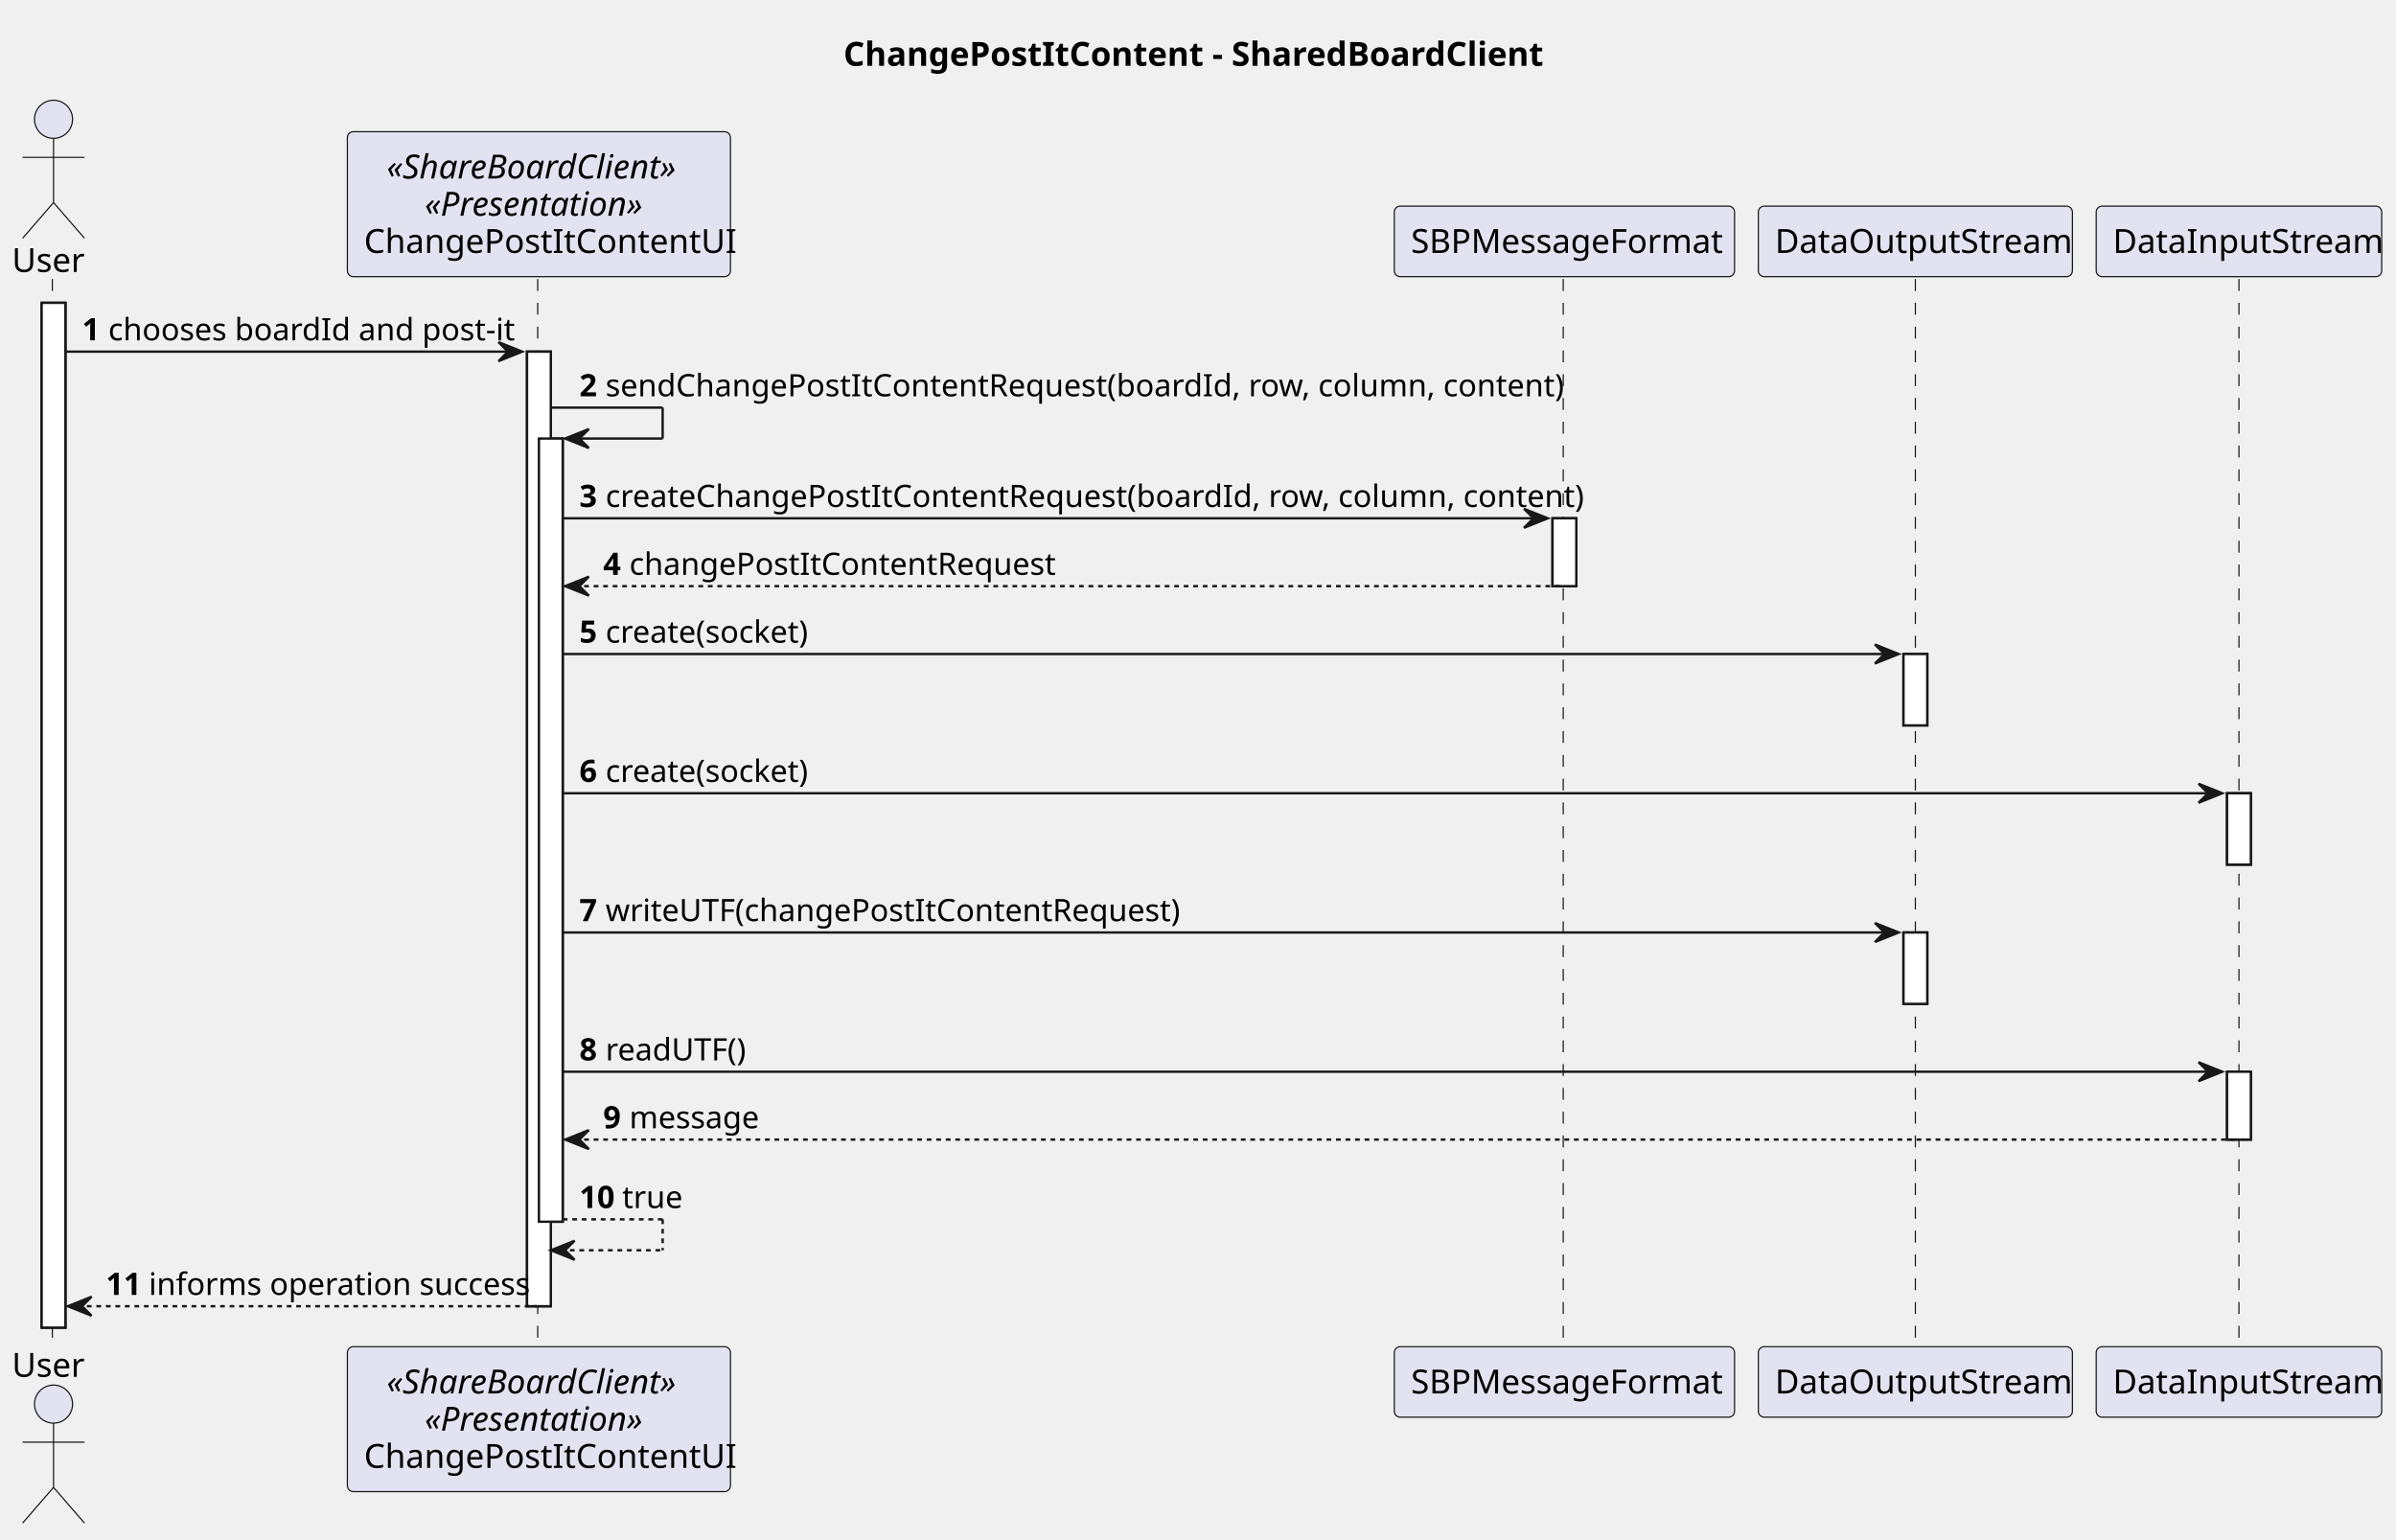
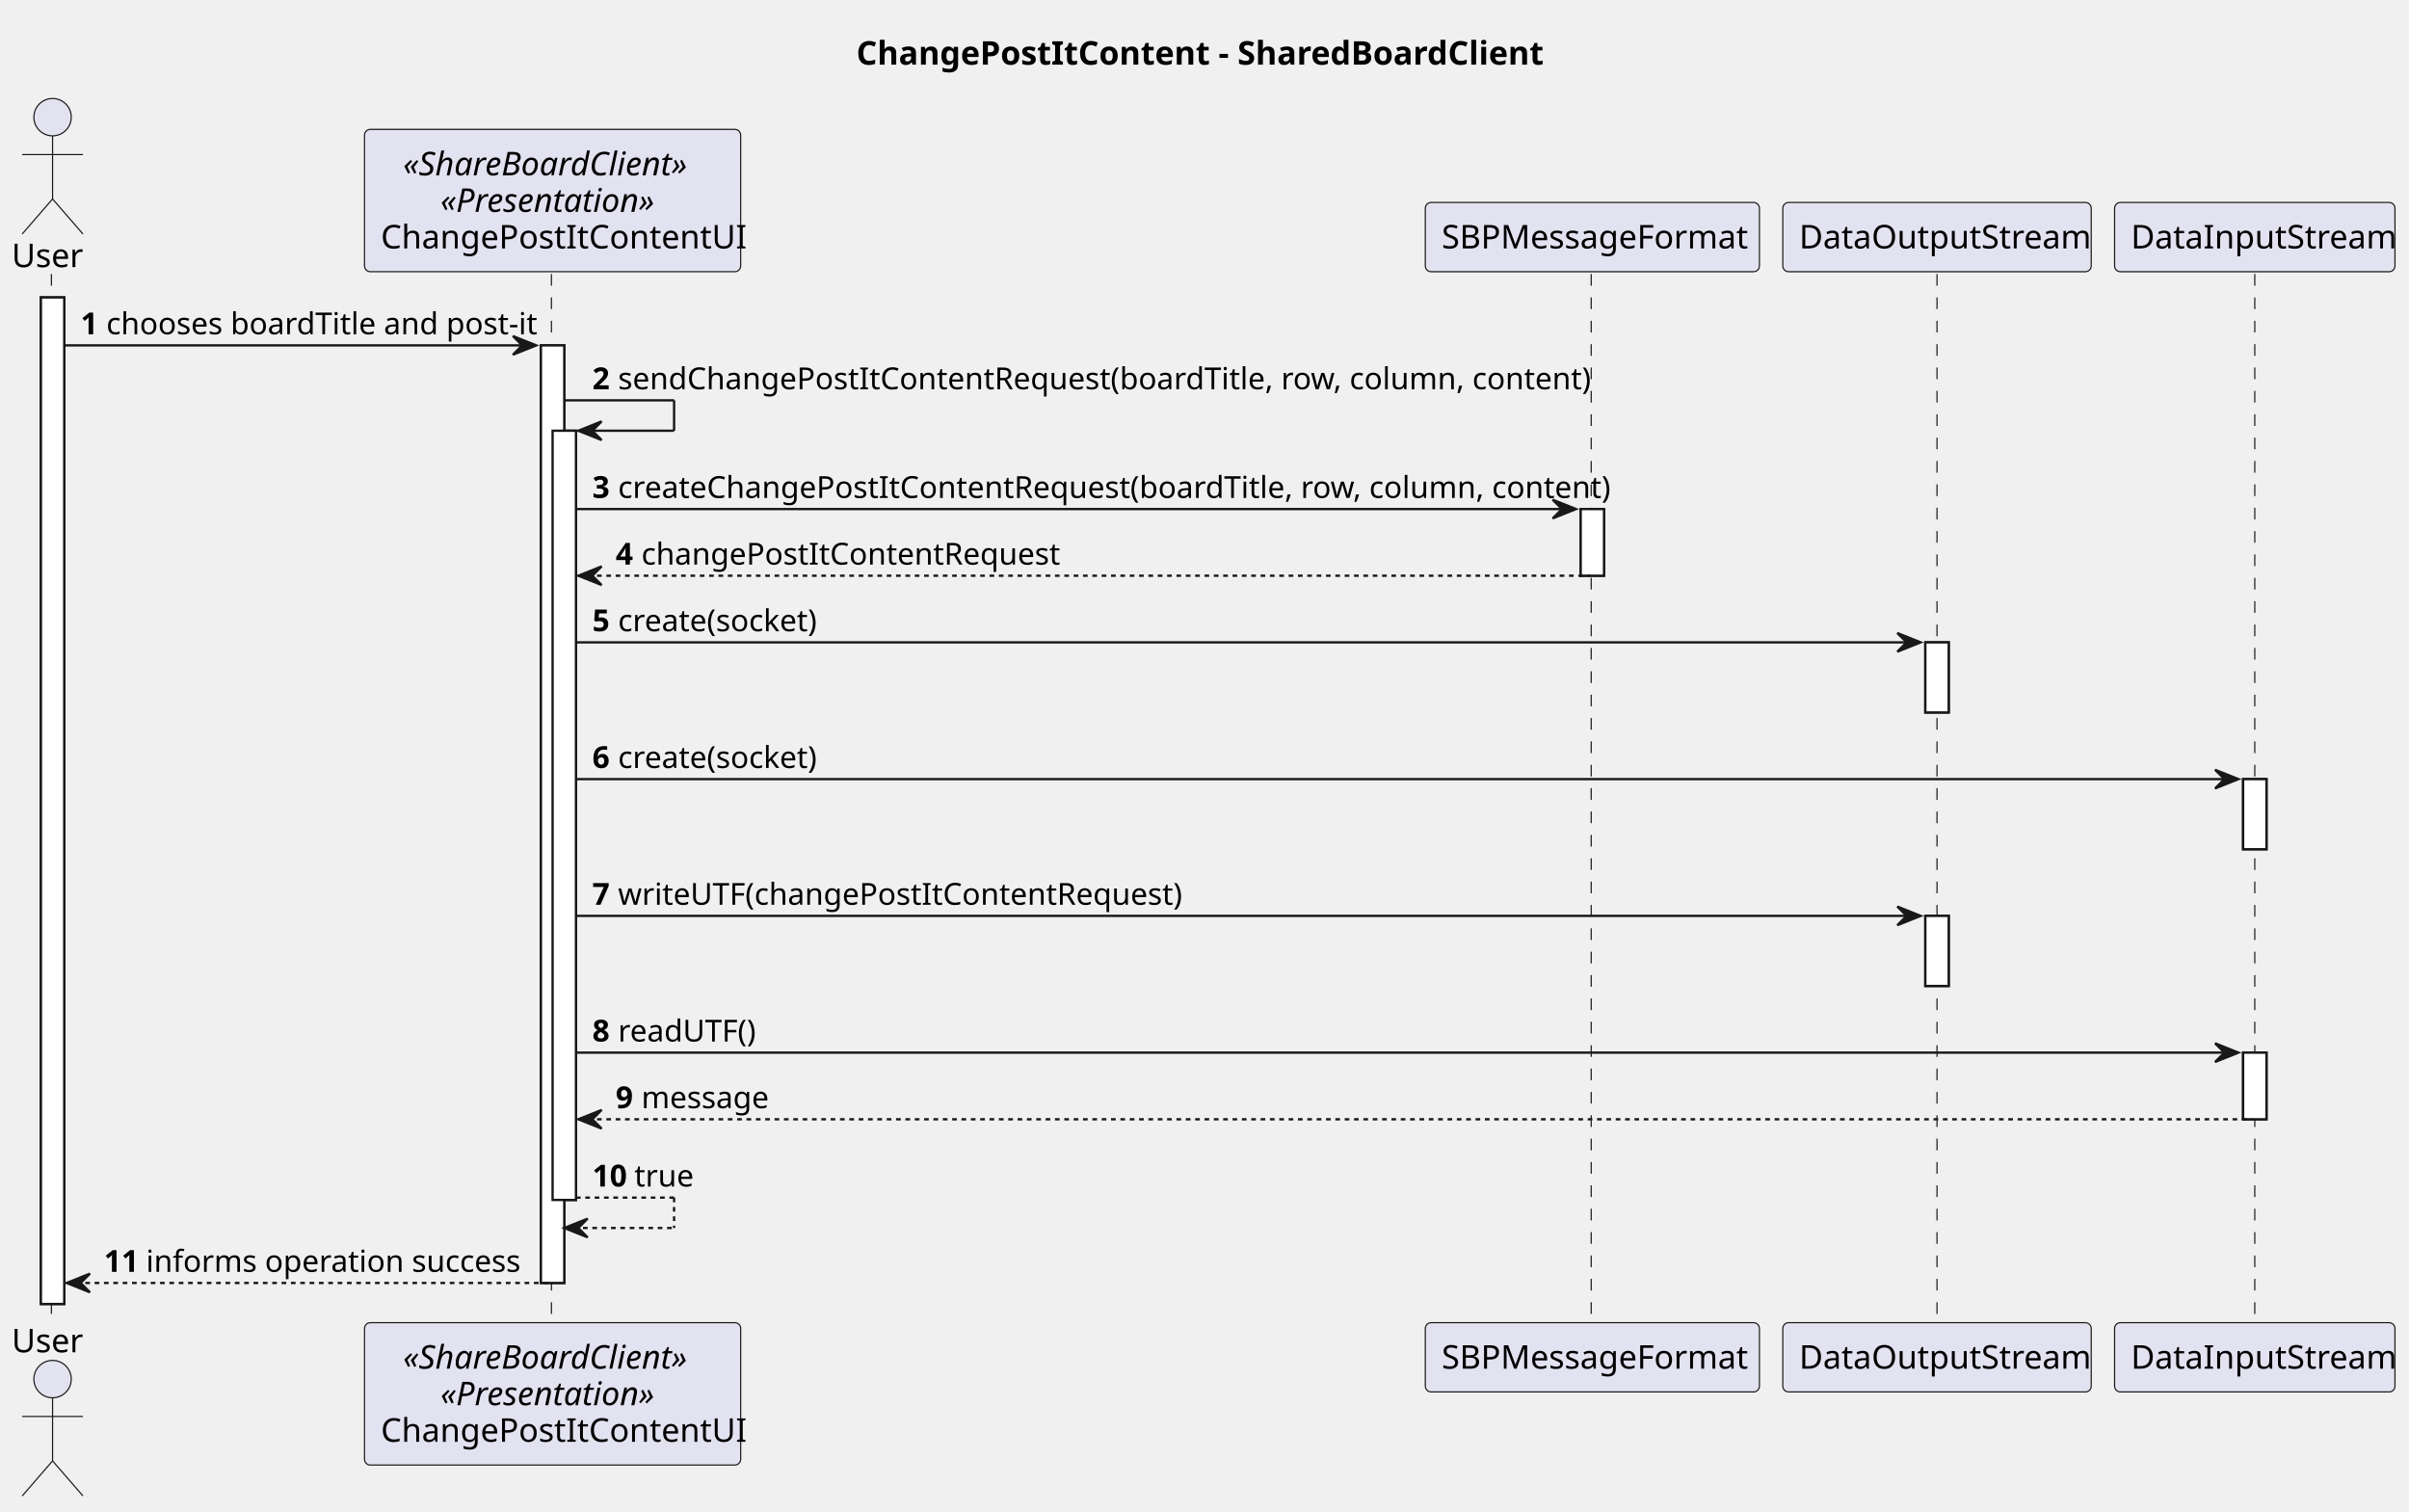
- <svg xmlns="http://www.w3.org/2000/svg" contentStyleType="text/css" height="647px" preserveAspectRatio="none" style="width:1007px;height:647px;background:#FFFFFF;" version="1.1" viewBox="0 0 1007 647" width="1007px" zoomAndPan="magnify">
+ <svg xmlns="http://www.w3.org/2000/svg" contentStyleType="text/css" height="647px" preserveAspectRatio="none" style="width:1031px;height:647px;background:#FFFFFF;" version="1.1" viewBox="0 0 1031 647" width="1031px" zoomAndPan="magnify">
  <defs />
  <g>
-     <text fill="#000000" font-family="sans-serif" font-size="14" font-weight="bold" lengthAdjust="spacing" textLength="296" x="354.5" y="27.674">ChangePostItContent - SharedBoardClient</text>
+     <text fill="#000000" font-family="sans-serif" font-size="14" font-weight="bold" lengthAdjust="spacing" textLength="296" x="366.5" y="27.674">ChangePostItContent - SharedBoardClient</text>
    <rect fill="#FFFFFF" height="430.758" style="stroke:#181818;stroke-width:1.0;" width="10" x="17.5" y="127.281" />
-     <rect fill="#FFFFFF" height="401.234" style="stroke:#181818;stroke-width:1.0;" width="10" x="221.5" y="147.805" />
-     <rect fill="#FFFFFF" height="329.188" style="stroke:#181818;stroke-width:1.0;" width="10" x="226.5" y="184.328" />
-     <rect fill="#FFFFFF" height="28.523" style="stroke:#181818;stroke-width:1.0;" width="10" x="652.5" y="217.852" />
-     <rect fill="#FFFFFF" height="30" style="stroke:#181818;stroke-width:1.0;" width="10" x="800" y="274.898" />
-     <rect fill="#FFFFFF" height="30" style="stroke:#181818;stroke-width:1.0;" width="10" x="800" y="391.945" />
-     <rect fill="#FFFFFF" height="30" style="stroke:#181818;stroke-width:1.0;" width="10" x="936" y="333.422" />
-     <rect fill="#FFFFFF" height="28.523" style="stroke:#181818;stroke-width:1.0;" width="10" x="936" y="450.469" />
+     <rect fill="#FFFFFF" height="401.234" style="stroke:#181818;stroke-width:1.0;" width="10" x="231.5" y="147.805" />
+     <rect fill="#FFFFFF" height="329.188" style="stroke:#181818;stroke-width:1.0;" width="10" x="236.5" y="184.328" />
+     <rect fill="#FFFFFF" height="28.523" style="stroke:#181818;stroke-width:1.0;" width="10" x="676.5" y="217.852" />
+     <rect fill="#FFFFFF" height="30" style="stroke:#181818;stroke-width:1.0;" width="10" x="824" y="274.898" />
+     <rect fill="#FFFFFF" height="30" style="stroke:#181818;stroke-width:1.0;" width="10" x="824" y="391.945" />
+     <rect fill="#FFFFFF" height="30" style="stroke:#181818;stroke-width:1.0;" width="10" x="960" y="333.422" />
+     <rect fill="#FFFFFF" height="28.523" style="stroke:#181818;stroke-width:1.0;" width="10" x="960" y="450.469" />
    <line style="stroke:#181818;stroke-width:0.5;stroke-dasharray:5.0,5.0;" x1="22" x2="22" y1="117.281" y2="567.039" />
-     <line style="stroke:#181818;stroke-width:0.5;stroke-dasharray:5.0,5.0;" x1="226" x2="226" y1="117.281" y2="567.039" />
-     <line style="stroke:#181818;stroke-width:0.5;stroke-dasharray:5.0,5.0;" x1="657" x2="657" y1="117.281" y2="567.039" />
-     <line style="stroke:#181818;stroke-width:0.5;stroke-dasharray:5.0,5.0;" x1="805" x2="805" y1="117.281" y2="567.039" />
-     <line style="stroke:#181818;stroke-width:0.5;stroke-dasharray:5.0,5.0;" x1="941" x2="941" y1="117.281" y2="567.039" />
+     <line style="stroke:#181818;stroke-width:0.5;stroke-dasharray:5.0,5.0;" x1="236" x2="236" y1="117.281" y2="567.039" />
+     <line style="stroke:#181818;stroke-width:0.5;stroke-dasharray:5.0,5.0;" x1="681" x2="681" y1="117.281" y2="567.039" />
+     <line style="stroke:#181818;stroke-width:0.5;stroke-dasharray:5.0,5.0;" x1="829" x2="829" y1="117.281" y2="567.039" />
+     <line style="stroke:#181818;stroke-width:0.5;stroke-dasharray:5.0,5.0;" x1="965" x2="965" y1="117.281" y2="567.039" />
    <text fill="#000000" font-family="sans-serif" font-size="14" lengthAdjust="spacing" textLength="29" x="5" y="114.314">User</text>
    <ellipse cx="22.5" cy="50.141" fill="#E2E2F0" rx="8" ry="8" style="stroke:#181818;stroke-width:0.5;" />
    <path d="M22.5,58.141 L22.5,85.141 M9.5,66.141 L35.5,66.141 M22.5,85.141 L9.5,100.141 M22.5,85.141 L35.5,100.141 " fill="none" style="stroke:#181818;stroke-width:0.5;" />
    <text fill="#000000" font-family="sans-serif" font-size="14" lengthAdjust="spacing" textLength="29" x="5" y="578.713">User</text>
    <ellipse cx="22.5" cy="590.18" fill="#E2E2F0" rx="8" ry="8" style="stroke:#181818;stroke-width:0.5;" />
    <path d="M22.5,598.18 L22.5,625.18 M9.5,606.18 L35.5,606.18 M22.5,625.18 L9.5,640.18 M22.5,625.18 L35.5,640.18 " fill="none" style="stroke:#181818;stroke-width:0.5;" />
-     <rect fill="#E2E2F0" height="60.922" rx="2.5" ry="2.5" style="stroke:#181818;stroke-width:0.5;" width="161" x="146" y="55.359" />
-     <text fill="#000000" font-family="sans-serif" font-size="14" font-style="italic" lengthAdjust="spacing" textLength="128" x="162.5" y="75.033">«ShareBoardClient»</text>
-     <text fill="#000000" font-family="sans-serif" font-size="14" font-style="italic" lengthAdjust="spacing" textLength="96" x="178.5" y="90.674">«Presentation»</text>
-     <text fill="#000000" font-family="sans-serif" font-size="14" lengthAdjust="spacing" textLength="147" x="153" y="106.314">ChangePostItContentUI</text>
-     <rect fill="#E2E2F0" height="60.922" rx="2.5" ry="2.5" style="stroke:#181818;stroke-width:0.5;" width="161" x="146" y="566.039" />
-     <text fill="#000000" font-family="sans-serif" font-size="14" font-style="italic" lengthAdjust="spacing" textLength="128" x="162.5" y="585.713">«ShareBoardClient»</text>
-     <text fill="#000000" font-family="sans-serif" font-size="14" font-style="italic" lengthAdjust="spacing" textLength="96" x="178.5" y="601.354">«Presentation»</text>
-     <text fill="#000000" font-family="sans-serif" font-size="14" lengthAdjust="spacing" textLength="147" x="153" y="616.994">ChangePostItContentUI</text>
-     <rect fill="#E2E2F0" height="29.641" rx="2.5" ry="2.5" style="stroke:#181818;stroke-width:0.5;" width="143" x="586" y="86.641" />
-     <text fill="#000000" font-family="sans-serif" font-size="14" lengthAdjust="spacing" textLength="129" x="593" y="106.314">SBPMessageFormat</text>
-     <rect fill="#E2E2F0" height="29.641" rx="2.5" ry="2.5" style="stroke:#181818;stroke-width:0.5;" width="143" x="586" y="566.039" />
-     <text fill="#000000" font-family="sans-serif" font-size="14" lengthAdjust="spacing" textLength="129" x="593" y="585.713">SBPMessageFormat</text>
-     <rect fill="#E2E2F0" height="29.641" rx="2.5" ry="2.5" style="stroke:#181818;stroke-width:0.5;" width="132" x="739" y="86.641" />
-     <text fill="#000000" font-family="sans-serif" font-size="14" lengthAdjust="spacing" textLength="118" x="746" y="106.314">DataOutputStream</text>
-     <rect fill="#E2E2F0" height="29.641" rx="2.5" ry="2.5" style="stroke:#181818;stroke-width:0.5;" width="132" x="739" y="566.039" />
-     <text fill="#000000" font-family="sans-serif" font-size="14" lengthAdjust="spacing" textLength="118" x="746" y="585.713">DataOutputStream</text>
-     <rect fill="#E2E2F0" height="29.641" rx="2.5" ry="2.5" style="stroke:#181818;stroke-width:0.5;" width="120" x="881" y="86.641" />
-     <text fill="#000000" font-family="sans-serif" font-size="14" lengthAdjust="spacing" textLength="106" x="888" y="106.314">DataInputStream</text>
-     <rect fill="#E2E2F0" height="29.641" rx="2.5" ry="2.5" style="stroke:#181818;stroke-width:0.5;" width="120" x="881" y="566.039" />
-     <text fill="#000000" font-family="sans-serif" font-size="14" lengthAdjust="spacing" textLength="106" x="888" y="585.713">DataInputStream</text>
+     <rect fill="#E2E2F0" height="60.922" rx="2.5" ry="2.5" style="stroke:#181818;stroke-width:0.5;" width="161" x="156" y="55.359" />
+     <text fill="#000000" font-family="sans-serif" font-size="14" font-style="italic" lengthAdjust="spacing" textLength="128" x="172.5" y="75.033">«ShareBoardClient»</text>
+     <text fill="#000000" font-family="sans-serif" font-size="14" font-style="italic" lengthAdjust="spacing" textLength="96" x="188.5" y="90.674">«Presentation»</text>
+     <text fill="#000000" font-family="sans-serif" font-size="14" lengthAdjust="spacing" textLength="147" x="163" y="106.314">ChangePostItContentUI</text>
+     <rect fill="#E2E2F0" height="60.922" rx="2.5" ry="2.5" style="stroke:#181818;stroke-width:0.5;" width="161" x="156" y="566.039" />
+     <text fill="#000000" font-family="sans-serif" font-size="14" font-style="italic" lengthAdjust="spacing" textLength="128" x="172.5" y="585.713">«ShareBoardClient»</text>
+     <text fill="#000000" font-family="sans-serif" font-size="14" font-style="italic" lengthAdjust="spacing" textLength="96" x="188.5" y="601.354">«Presentation»</text>
+     <text fill="#000000" font-family="sans-serif" font-size="14" lengthAdjust="spacing" textLength="147" x="163" y="616.994">ChangePostItContentUI</text>
+     <rect fill="#E2E2F0" height="29.641" rx="2.5" ry="2.5" style="stroke:#181818;stroke-width:0.5;" width="143" x="610" y="86.641" />
+     <text fill="#000000" font-family="sans-serif" font-size="14" lengthAdjust="spacing" textLength="129" x="617" y="106.314">SBPMessageFormat</text>
+     <rect fill="#E2E2F0" height="29.641" rx="2.5" ry="2.5" style="stroke:#181818;stroke-width:0.5;" width="143" x="610" y="566.039" />
+     <text fill="#000000" font-family="sans-serif" font-size="14" lengthAdjust="spacing" textLength="129" x="617" y="585.713">SBPMessageFormat</text>
+     <rect fill="#E2E2F0" height="29.641" rx="2.5" ry="2.5" style="stroke:#181818;stroke-width:0.5;" width="132" x="763" y="86.641" />
+     <text fill="#000000" font-family="sans-serif" font-size="14" lengthAdjust="spacing" textLength="118" x="770" y="106.314">DataOutputStream</text>
+     <rect fill="#E2E2F0" height="29.641" rx="2.5" ry="2.5" style="stroke:#181818;stroke-width:0.5;" width="132" x="763" y="566.039" />
+     <text fill="#000000" font-family="sans-serif" font-size="14" lengthAdjust="spacing" textLength="118" x="770" y="585.713">DataOutputStream</text>
+     <rect fill="#E2E2F0" height="29.641" rx="2.5" ry="2.5" style="stroke:#181818;stroke-width:0.5;" width="120" x="905" y="86.641" />
+     <text fill="#000000" font-family="sans-serif" font-size="14" lengthAdjust="spacing" textLength="106" x="912" y="106.314">DataInputStream</text>
+     <rect fill="#E2E2F0" height="29.641" rx="2.5" ry="2.5" style="stroke:#181818;stroke-width:0.5;" width="120" x="905" y="566.039" />
+     <text fill="#000000" font-family="sans-serif" font-size="14" lengthAdjust="spacing" textLength="106" x="912" y="585.713">DataInputStream</text>
    <rect fill="#FFFFFF" height="430.758" style="stroke:#181818;stroke-width:1.0;" width="10" x="17.5" y="127.281" />
-     <rect fill="#FFFFFF" height="401.234" style="stroke:#181818;stroke-width:1.0;" width="10" x="221.5" y="147.805" />
-     <rect fill="#FFFFFF" height="329.188" style="stroke:#181818;stroke-width:1.0;" width="10" x="226.5" y="184.328" />
-     <rect fill="#FFFFFF" height="28.523" style="stroke:#181818;stroke-width:1.0;" width="10" x="652.5" y="217.852" />
-     <rect fill="#FFFFFF" height="30" style="stroke:#181818;stroke-width:1.0;" width="10" x="800" y="274.898" />
-     <rect fill="#FFFFFF" height="30" style="stroke:#181818;stroke-width:1.0;" width="10" x="800" y="391.945" />
-     <rect fill="#FFFFFF" height="30" style="stroke:#181818;stroke-width:1.0;" width="10" x="936" y="333.422" />
-     <rect fill="#FFFFFF" height="28.523" style="stroke:#181818;stroke-width:1.0;" width="10" x="936" y="450.469" />
-     <polygon fill="#181818" points="209.5,143.805,219.5,147.805,209.5,151.805,213.5,147.805" style="stroke:#181818;stroke-width:1.0;" />
-     <line style="stroke:#181818;stroke-width:1.0;" x1="27.5" x2="215.5" y1="147.805" y2="147.805" />
+     <rect fill="#FFFFFF" height="401.234" style="stroke:#181818;stroke-width:1.0;" width="10" x="231.5" y="147.805" />
+     <rect fill="#FFFFFF" height="329.188" style="stroke:#181818;stroke-width:1.0;" width="10" x="236.5" y="184.328" />
+     <rect fill="#FFFFFF" height="28.523" style="stroke:#181818;stroke-width:1.0;" width="10" x="676.5" y="217.852" />
+     <rect fill="#FFFFFF" height="30" style="stroke:#181818;stroke-width:1.0;" width="10" x="824" y="274.898" />
+     <rect fill="#FFFFFF" height="30" style="stroke:#181818;stroke-width:1.0;" width="10" x="824" y="391.945" />
+     <rect fill="#FFFFFF" height="30" style="stroke:#181818;stroke-width:1.0;" width="10" x="960" y="333.422" />
+     <rect fill="#FFFFFF" height="28.523" style="stroke:#181818;stroke-width:1.0;" width="10" x="960" y="450.469" />
+     <polygon fill="#181818" points="219.5,143.805,229.5,147.805,219.5,151.805,223.5,147.805" style="stroke:#181818;stroke-width:1.0;" />
+     <line style="stroke:#181818;stroke-width:1.0;" x1="27.5" x2="225.5" y1="147.805" y2="147.805" />
    <text fill="#000000" font-family="sans-serif" font-size="13" font-weight="bold" lengthAdjust="spacing" textLength="7" x="34.5" y="143.05">1</text>
-     <text fill="#000000" font-family="sans-serif" font-size="13" lengthAdjust="spacing" textLength="160" x="45.5" y="143.05">chooses boardId and post-it</text>
-     <line style="stroke:#181818;stroke-width:1.0;" x1="231.5" x2="278.5" y1="171.328" y2="171.328" />
-     <line style="stroke:#181818;stroke-width:1.0;" x1="278.5" x2="278.5" y1="171.328" y2="184.328" />
-     <line style="stroke:#181818;stroke-width:1.0;" x1="237.5" x2="278.5" y1="184.328" y2="184.328" />
-     <polygon fill="#181818" points="247.5,180.328,237.5,184.328,247.5,188.328,243.5,184.328" style="stroke:#181818;stroke-width:1.0;" />
-     <text fill="#000000" font-family="sans-serif" font-size="13" font-weight="bold" lengthAdjust="spacing" textLength="7" x="243.5" y="166.573">2</text>
-     <text fill="#000000" font-family="sans-serif" font-size="13" lengthAdjust="spacing" textLength="378" x="254.5" y="166.573">sendChangePostItContentRequest(boardId, row, column, content)</text>
-     <polygon fill="#181818" points="640.5,213.852,650.5,217.852,640.5,221.852,644.5,217.852" style="stroke:#181818;stroke-width:1.0;" />
-     <line style="stroke:#181818;stroke-width:1.0;" x1="236.5" x2="646.5" y1="217.852" y2="217.852" />
-     <text fill="#000000" font-family="sans-serif" font-size="13" font-weight="bold" lengthAdjust="spacing" textLength="7" x="243.5" y="213.097">3</text>
-     <text fill="#000000" font-family="sans-serif" font-size="13" lengthAdjust="spacing" textLength="386" x="254.5" y="213.097">createChangePostItContentRequest(boardId, row, column, content)</text>
-     <polygon fill="#181818" points="247.5,242.375,237.5,246.375,247.5,250.375,243.5,246.375" style="stroke:#181818;stroke-width:1.0;" />
-     <line style="stroke:#181818;stroke-width:1.0;stroke-dasharray:2.0,2.0;" x1="241.5" x2="656.5" y1="246.375" y2="246.375" />
-     <text fill="#000000" font-family="sans-serif" font-size="13" font-weight="bold" lengthAdjust="spacing" textLength="7" x="253.5" y="241.62">4</text>
-     <text fill="#000000" font-family="sans-serif" font-size="13" lengthAdjust="spacing" textLength="169" x="264.5" y="241.62">changePostItContentRequest</text>
-     <polygon fill="#181818" points="788,270.898,798,274.898,788,278.898,792,274.898" style="stroke:#181818;stroke-width:1.0;" />
-     <line style="stroke:#181818;stroke-width:1.0;" x1="236.5" x2="794" y1="274.898" y2="274.898" />
-     <text fill="#000000" font-family="sans-serif" font-size="13" font-weight="bold" lengthAdjust="spacing" textLength="7" x="243.5" y="270.144">5</text>
-     <text fill="#000000" font-family="sans-serif" font-size="13" lengthAdjust="spacing" textLength="83" x="254.5" y="270.144">create(socket)</text>
-     <polygon fill="#181818" points="924,329.422,934,333.422,924,337.422,928,333.422" style="stroke:#181818;stroke-width:1.0;" />
-     <line style="stroke:#181818;stroke-width:1.0;" x1="236.5" x2="930" y1="333.422" y2="333.422" />
-     <text fill="#000000" font-family="sans-serif" font-size="13" font-weight="bold" lengthAdjust="spacing" textLength="7" x="243.5" y="328.667">6</text>
-     <text fill="#000000" font-family="sans-serif" font-size="13" lengthAdjust="spacing" textLength="83" x="254.5" y="328.667">create(socket)</text>
-     <polygon fill="#181818" points="788,387.945,798,391.945,788,395.945,792,391.945" style="stroke:#181818;stroke-width:1.0;" />
-     <line style="stroke:#181818;stroke-width:1.0;" x1="236.5" x2="794" y1="391.945" y2="391.945" />
-     <text fill="#000000" font-family="sans-serif" font-size="13" font-weight="bold" lengthAdjust="spacing" textLength="7" x="243.5" y="387.19">7</text>
-     <text fill="#000000" font-family="sans-serif" font-size="13" lengthAdjust="spacing" textLength="228" x="254.5" y="387.19">writeUTF(changePostItContentRequest)</text>
-     <polygon fill="#181818" points="924,446.469,934,450.469,924,454.469,928,450.469" style="stroke:#181818;stroke-width:1.0;" />
-     <line style="stroke:#181818;stroke-width:1.0;" x1="236.5" x2="930" y1="450.469" y2="450.469" />
-     <text fill="#000000" font-family="sans-serif" font-size="13" font-weight="bold" lengthAdjust="spacing" textLength="7" x="243.5" y="445.714">8</text>
-     <text fill="#000000" font-family="sans-serif" font-size="13" lengthAdjust="spacing" textLength="57" x="254.5" y="445.714">readUTF()</text>
-     <polygon fill="#181818" points="247.5,474.992,237.5,478.992,247.5,482.992,243.5,478.992" style="stroke:#181818;stroke-width:1.0;" />
-     <line style="stroke:#181818;stroke-width:1.0;stroke-dasharray:2.0,2.0;" x1="241.5" x2="940" y1="478.992" y2="478.992" />
-     <text fill="#000000" font-family="sans-serif" font-size="13" font-weight="bold" lengthAdjust="spacing" textLength="7" x="253.5" y="474.237">9</text>
-     <text fill="#000000" font-family="sans-serif" font-size="13" lengthAdjust="spacing" textLength="53" x="264.5" y="474.237">message</text>
-     <line style="stroke:#181818;stroke-width:1.0;stroke-dasharray:2.0,2.0;" x1="236.5" x2="278.5" y1="512.516" y2="512.516" />
-     <line style="stroke:#181818;stroke-width:1.0;stroke-dasharray:2.0,2.0;" x1="278.5" x2="278.5" y1="512.516" y2="525.516" />
-     <line style="stroke:#181818;stroke-width:1.0;stroke-dasharray:2.0,2.0;" x1="231.5" x2="278.5" y1="525.516" y2="525.516" />
-     <polygon fill="#181818" points="241.5,521.516,231.5,525.516,241.5,529.516,237.5,525.516" style="stroke:#181818;stroke-width:1.0;" />
-     <text fill="#000000" font-family="sans-serif" font-size="13" font-weight="bold" lengthAdjust="spacing" textLength="14" x="243.5" y="507.761">10</text>
-     <text fill="#000000" font-family="sans-serif" font-size="13" lengthAdjust="spacing" textLength="22" x="261.5" y="507.761">true</text>
+     <text fill="#000000" font-family="sans-serif" font-size="13" lengthAdjust="spacing" textLength="174" x="45.5" y="143.05">chooses boardTitle and post-it</text>
+     <line style="stroke:#181818;stroke-width:1.0;" x1="241.5" x2="288.5" y1="171.328" y2="171.328" />
+     <line style="stroke:#181818;stroke-width:1.0;" x1="288.5" x2="288.5" y1="171.328" y2="184.328" />
+     <line style="stroke:#181818;stroke-width:1.0;" x1="247.5" x2="288.5" y1="184.328" y2="184.328" />
+     <polygon fill="#181818" points="257.5,180.328,247.5,184.328,257.5,188.328,253.5,184.328" style="stroke:#181818;stroke-width:1.0;" />
+     <text fill="#000000" font-family="sans-serif" font-size="13" font-weight="bold" lengthAdjust="spacing" textLength="7" x="253.5" y="166.573">2</text>
+     <text fill="#000000" font-family="sans-serif" font-size="13" lengthAdjust="spacing" textLength="392" x="264.5" y="166.573">sendChangePostItContentRequest(boardTitle, row, column, content)</text>
+     <polygon fill="#181818" points="664.5,213.852,674.5,217.852,664.5,221.852,668.5,217.852" style="stroke:#181818;stroke-width:1.0;" />
+     <line style="stroke:#181818;stroke-width:1.0;" x1="246.5" x2="670.5" y1="217.852" y2="217.852" />
+     <text fill="#000000" font-family="sans-serif" font-size="13" font-weight="bold" lengthAdjust="spacing" textLength="7" x="253.5" y="213.097">3</text>
+     <text fill="#000000" font-family="sans-serif" font-size="13" lengthAdjust="spacing" textLength="400" x="264.5" y="213.097">createChangePostItContentRequest(boardTitle, row, column, content)</text>
+     <polygon fill="#181818" points="257.5,242.375,247.5,246.375,257.5,250.375,253.5,246.375" style="stroke:#181818;stroke-width:1.0;" />
+     <line style="stroke:#181818;stroke-width:1.0;stroke-dasharray:2.0,2.0;" x1="251.5" x2="680.5" y1="246.375" y2="246.375" />
+     <text fill="#000000" font-family="sans-serif" font-size="13" font-weight="bold" lengthAdjust="spacing" textLength="7" x="263.5" y="241.62">4</text>
+     <text fill="#000000" font-family="sans-serif" font-size="13" lengthAdjust="spacing" textLength="169" x="274.5" y="241.62">changePostItContentRequest</text>
+     <polygon fill="#181818" points="812,270.898,822,274.898,812,278.898,816,274.898" style="stroke:#181818;stroke-width:1.0;" />
+     <line style="stroke:#181818;stroke-width:1.0;" x1="246.5" x2="818" y1="274.898" y2="274.898" />
+     <text fill="#000000" font-family="sans-serif" font-size="13" font-weight="bold" lengthAdjust="spacing" textLength="7" x="253.5" y="270.144">5</text>
+     <text fill="#000000" font-family="sans-serif" font-size="13" lengthAdjust="spacing" textLength="83" x="264.5" y="270.144">create(socket)</text>
+     <polygon fill="#181818" points="948,329.422,958,333.422,948,337.422,952,333.422" style="stroke:#181818;stroke-width:1.0;" />
+     <line style="stroke:#181818;stroke-width:1.0;" x1="246.5" x2="954" y1="333.422" y2="333.422" />
+     <text fill="#000000" font-family="sans-serif" font-size="13" font-weight="bold" lengthAdjust="spacing" textLength="7" x="253.5" y="328.667">6</text>
+     <text fill="#000000" font-family="sans-serif" font-size="13" lengthAdjust="spacing" textLength="83" x="264.5" y="328.667">create(socket)</text>
+     <polygon fill="#181818" points="812,387.945,822,391.945,812,395.945,816,391.945" style="stroke:#181818;stroke-width:1.0;" />
+     <line style="stroke:#181818;stroke-width:1.0;" x1="246.5" x2="818" y1="391.945" y2="391.945" />
+     <text fill="#000000" font-family="sans-serif" font-size="13" font-weight="bold" lengthAdjust="spacing" textLength="7" x="253.5" y="387.19">7</text>
+     <text fill="#000000" font-family="sans-serif" font-size="13" lengthAdjust="spacing" textLength="228" x="264.5" y="387.19">writeUTF(changePostItContentRequest)</text>
+     <polygon fill="#181818" points="948,446.469,958,450.469,948,454.469,952,450.469" style="stroke:#181818;stroke-width:1.0;" />
+     <line style="stroke:#181818;stroke-width:1.0;" x1="246.5" x2="954" y1="450.469" y2="450.469" />
+     <text fill="#000000" font-family="sans-serif" font-size="13" font-weight="bold" lengthAdjust="spacing" textLength="7" x="253.5" y="445.714">8</text>
+     <text fill="#000000" font-family="sans-serif" font-size="13" lengthAdjust="spacing" textLength="57" x="264.5" y="445.714">readUTF()</text>
+     <polygon fill="#181818" points="257.5,474.992,247.5,478.992,257.5,482.992,253.5,478.992" style="stroke:#181818;stroke-width:1.0;" />
+     <line style="stroke:#181818;stroke-width:1.0;stroke-dasharray:2.0,2.0;" x1="251.5" x2="964" y1="478.992" y2="478.992" />
+     <text fill="#000000" font-family="sans-serif" font-size="13" font-weight="bold" lengthAdjust="spacing" textLength="7" x="263.5" y="474.237">9</text>
+     <text fill="#000000" font-family="sans-serif" font-size="13" lengthAdjust="spacing" textLength="53" x="274.5" y="474.237">message</text>
+     <line style="stroke:#181818;stroke-width:1.0;stroke-dasharray:2.0,2.0;" x1="246.5" x2="288.5" y1="512.516" y2="512.516" />
+     <line style="stroke:#181818;stroke-width:1.0;stroke-dasharray:2.0,2.0;" x1="288.5" x2="288.5" y1="512.516" y2="525.516" />
+     <line style="stroke:#181818;stroke-width:1.0;stroke-dasharray:2.0,2.0;" x1="241.5" x2="288.5" y1="525.516" y2="525.516" />
+     <polygon fill="#181818" points="251.5,521.516,241.5,525.516,251.5,529.516,247.5,525.516" style="stroke:#181818;stroke-width:1.0;" />
+     <text fill="#000000" font-family="sans-serif" font-size="13" font-weight="bold" lengthAdjust="spacing" textLength="14" x="253.5" y="507.761">10</text>
+     <text fill="#000000" font-family="sans-serif" font-size="13" lengthAdjust="spacing" textLength="22" x="271.5" y="507.761">true</text>
    <polygon fill="#181818" points="38.5,545.039,28.5,549.039,38.5,553.039,34.5,549.039" style="stroke:#181818;stroke-width:1.0;" />
-     <line style="stroke:#181818;stroke-width:1.0;stroke-dasharray:2.0,2.0;" x1="32.5" x2="225.5" y1="549.039" y2="549.039" />
+     <line style="stroke:#181818;stroke-width:1.0;stroke-dasharray:2.0,2.0;" x1="32.5" x2="235.5" y1="549.039" y2="549.039" />
    <text fill="#000000" font-family="sans-serif" font-size="13" font-weight="bold" lengthAdjust="spacing" textLength="14" x="44.5" y="544.284">11</text>
    <text fill="#000000" font-family="sans-serif" font-size="13" lengthAdjust="spacing" textLength="152" x="62.5" y="544.284">informs operation success</text>
  </g>
</svg>
